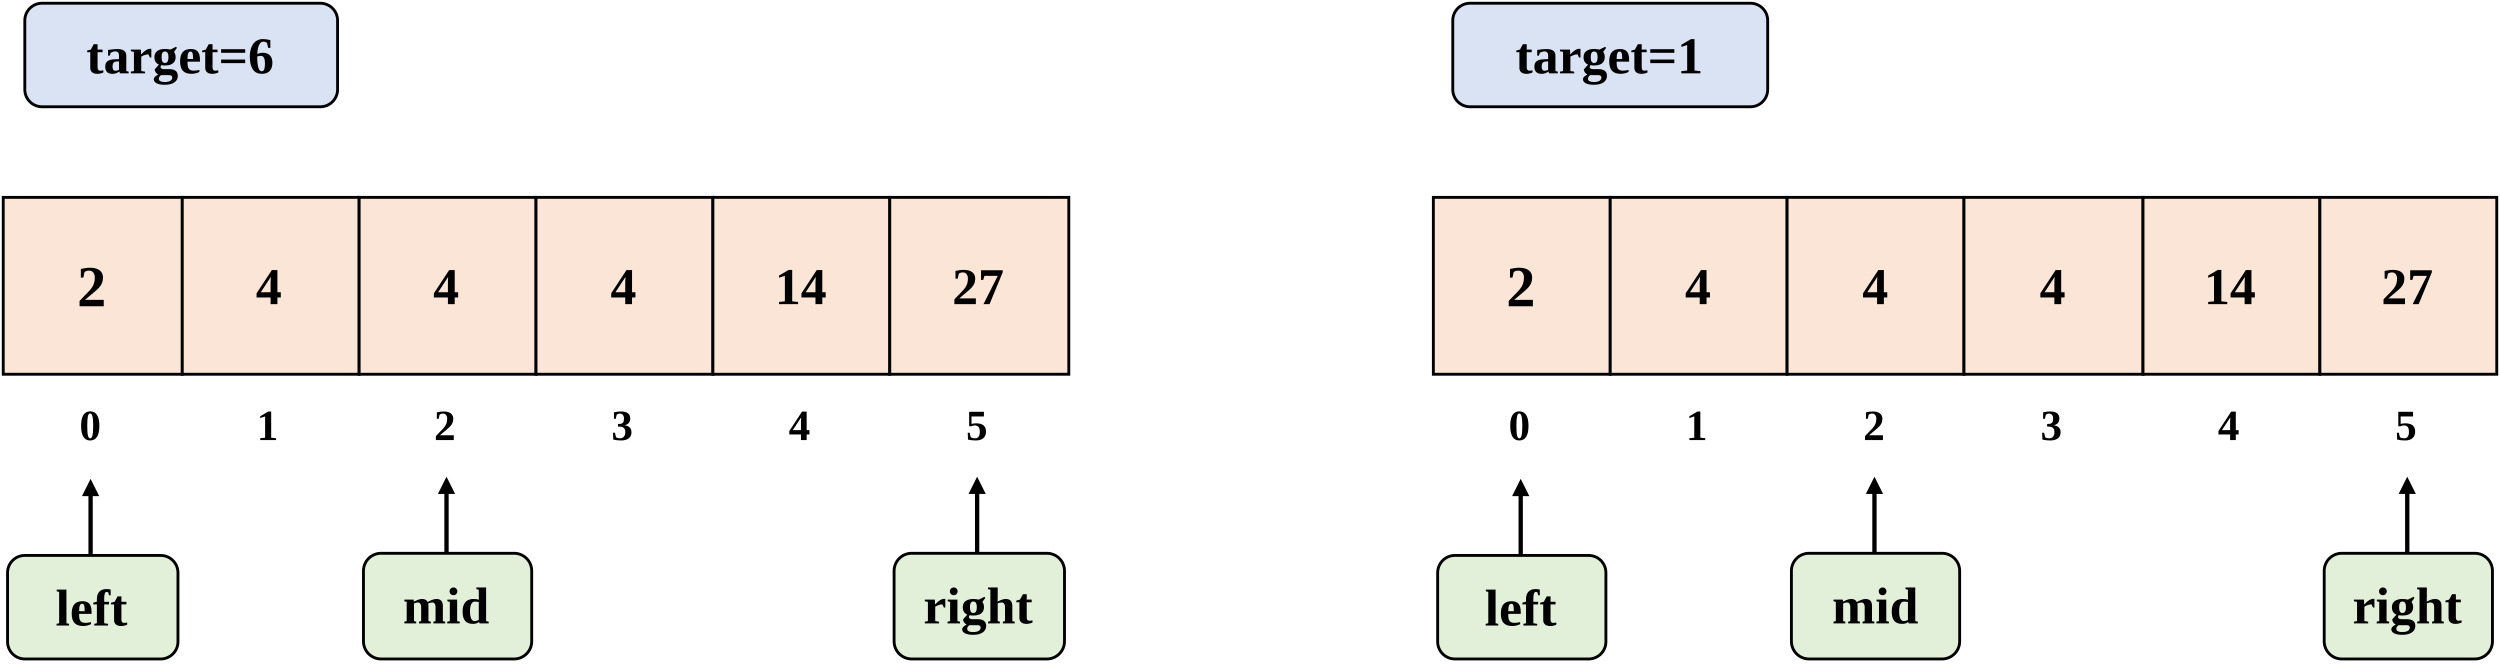
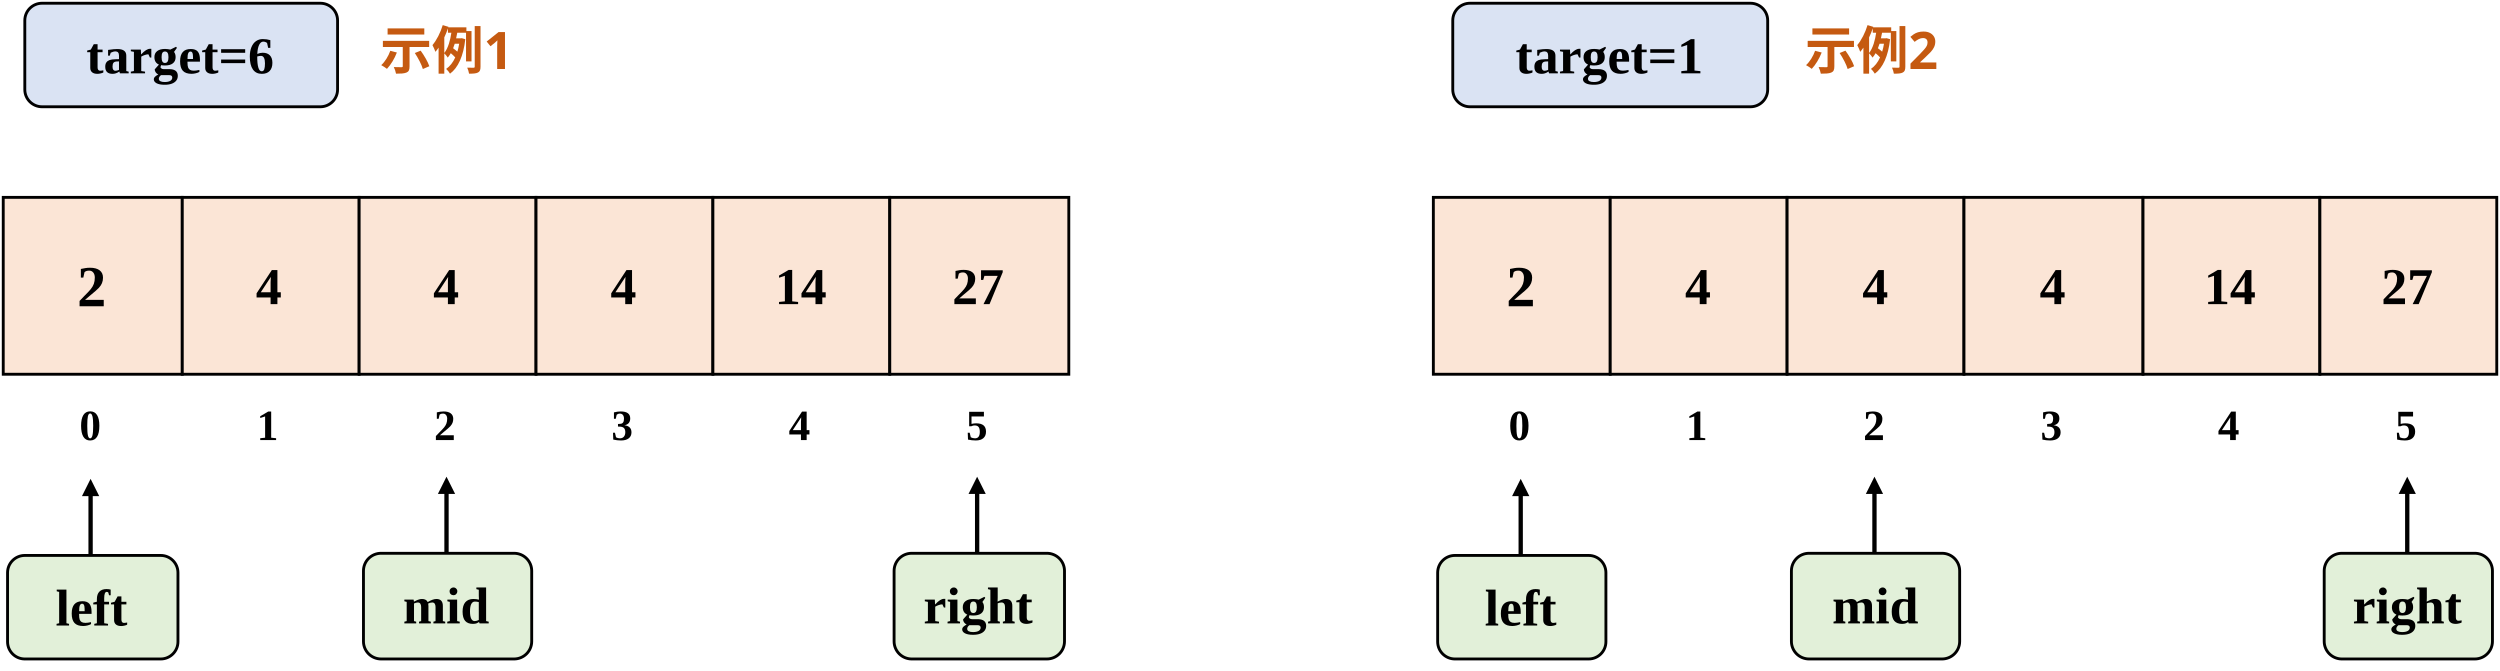
<svg xmlns="http://www.w3.org/2000/svg" width="1159" height="311" overflow="hidden">
  <defs>
    <clipPath id="clip0">
      <rect x="55" y="196" width="1159" height="311" />
    </clipPath>
  </defs>
  <g clip-path="url(#clip0)" transform="translate(-55 -196)">
    <rect x="56.5" y="287.5" width="83" height="82" stroke="#000000" stroke-width="1.333" stroke-miterlimit="8" fill="#FBE5D6" />
    <text font-family="Times New Roman,Times New Roman_MSFontService,sans-serif" font-weight="700" font-size="27" transform="translate(90.75 338)">2</text>
    <rect x="139.5" y="287.5" width="82" height="82" stroke="#000000" stroke-width="1.333" stroke-miterlimit="8" fill="#FBE5D6" />
    <text font-family="Times New Roman,Times New Roman_MSFontService,sans-serif" font-weight="700" font-size="24" transform="translate(173.62 337)">4</text>
    <rect x="221.5" y="287.5" width="82" height="82" stroke="#000000" stroke-width="1.333" stroke-miterlimit="8" fill="#FBE5D6" />
    <text font-family="Times New Roman,Times New Roman_MSFontService,sans-serif" font-weight="700" font-size="24" transform="translate(255.824 337)">4</text>
    <rect x="303.5" y="287.5" width="82" height="82" stroke="#000000" stroke-width="1.333" stroke-miterlimit="8" fill="#FBE5D6" />
    <text font-family="Times New Roman,Times New Roman_MSFontService,sans-serif" font-weight="700" font-size="24" transform="translate(338.027 337)">4</text>
    <rect x="385.5" y="287.5" width="82" height="82" stroke="#000000" stroke-width="1.333" stroke-miterlimit="8" fill="#FBE5D6" />
    <text font-family="Times New Roman,Times New Roman_MSFontService,sans-serif" font-weight="700" font-size="24" transform="translate(414.231 337)">14</text>
    <rect x="467.5" y="287.5" width="83" height="82" stroke="#000000" stroke-width="1.333" stroke-miterlimit="8" fill="#FBE5D6" />
    <text font-family="Times New Roman,Times New Roman_MSFontService,sans-serif" font-weight="700" font-size="24" transform="translate(496.435 337)">27</text>
    <path d="M58.5 461.5C58.5 457.082 62.082 453.5 66.5 453.5L129.5 453.5C133.918 453.5 137.5 457.082 137.5 461.5L137.5 493.5C137.5 497.918 133.918 501.5 129.5 501.5L66.5 501.5C62.082 501.5 58.5 497.918 58.5 493.5Z" stroke="#000000" stroke-width="1.333" stroke-miterlimit="8" fill="#E2F0D9" fill-rule="evenodd" />
    <text font-family="Times New Roman,Times New Roman_MSFontService,sans-serif" font-weight="700" font-size="24" transform="translate(80.75 486)">left</text>
    <path d="M1-2.99398e-06 1 28.399-1 28.399-1 2.99398e-06ZM4 27.066 0 35.066-4 27.066Z" transform="matrix(1 0 0 -1 97 453.066)" />
    <path d="M469.5 460.667C469.5 456.156 473.156 452.5 477.667 452.5L540.333 452.5C544.844 452.5 548.5 456.156 548.5 460.667L548.5 493.333C548.5 497.844 544.844 501.5 540.333 501.5L477.667 501.5C473.156 501.5 469.5 497.844 469.5 493.333Z" stroke="#000000" stroke-width="1.333" stroke-miterlimit="8" fill="#E2F0D9" fill-rule="evenodd" />
    <text font-family="Times New Roman,Times New Roman_MSFontService,sans-serif" font-weight="700" font-size="24" transform="translate(483.101 485)">right</text>
    <path d="M1-2.99398e-06 1 28.399-1 28.399-1 2.99398e-06ZM4 27.066 0 35.066-4 27.066Z" transform="matrix(1 0 0 -1 508 452.066)" />
    <text font-family="Times New Roman,Times New Roman_MSFontService,sans-serif" font-weight="700" font-size="20" transform="translate(91.8276 400)">0<tspan font-size="20" x="82.204" y="0">1</tspan>
      <tspan font-size="20" x="164.407" y="0">2</tspan>
      <tspan font-size="20" x="246.611" y="0">3</tspan>
      <tspan font-size="20" x="328.814" y="0">4</tspan>
      <tspan font-size="20" x="411.018" y="0">5</tspan>
    </text>
    <path d="M223.5 460.667C223.5 456.156 227.156 452.5 231.667 452.5L293.333 452.5C297.844 452.5 301.5 456.156 301.5 460.667L301.5 493.333C301.5 497.844 297.844 501.5 293.333 501.5L231.667 501.5C227.156 501.5 223.5 497.844 223.5 493.333Z" stroke="#000000" stroke-width="1.333" stroke-miterlimit="8" fill="#E2F0D9" fill-rule="evenodd" />
    <text font-family="Times New Roman,Times New Roman_MSFontService,sans-serif" font-weight="700" font-size="24" transform="translate(241.824 485)">mid</text>
    <path d="M1-2.99398e-06 1 28.399-1 28.399-1 2.99398e-06ZM4 27.066 0 35.066-4 27.066Z" transform="matrix(1 0 0 -1 262 452.066)" />
    <path d="M66.5 205.5C66.5 201.082 70.082 197.5 74.5 197.5L203.5 197.5C207.918 197.5 211.5 201.082 211.5 205.5L211.5 237.5C211.5 241.918 207.918 245.5 203.5 245.5L74.5 245.5C70.082 245.5 66.5 241.918 66.5 237.5Z" stroke="#000000" stroke-width="1.333" stroke-miterlimit="8" fill="#DAE3F3" fill-rule="evenodd" />
    <text font-family="Times New Roman,Times New Roman_MSFontService,sans-serif" font-weight="700" font-size="24" transform="translate(95.0184 230)">target=6</text>
    <rect x="719.5" y="287.5" width="82" height="82" stroke="#000000" stroke-width="1.333" stroke-miterlimit="8" fill="#FBE5D6" />
    <text font-family="Times New Roman,Times New Roman_MSFontService,sans-serif" font-weight="700" font-size="27" transform="translate(753.301 338)">2</text>
    <rect x="801.5" y="287.5" width="82" height="82" stroke="#000000" stroke-width="1.333" stroke-miterlimit="8" fill="#FBE5D6" />
    <text font-family="Times New Roman,Times New Roman_MSFontService,sans-serif" font-weight="700" font-size="24" transform="translate(836.171 337)">4</text>
    <rect x="883.5" y="287.5" width="82" height="82" stroke="#000000" stroke-width="1.333" stroke-miterlimit="8" fill="#FBE5D6" />
    <text font-family="Times New Roman,Times New Roman_MSFontService,sans-serif" font-weight="700" font-size="24" transform="translate(918.375 337)">4</text>
    <rect x="965.5" y="287.5" width="83" height="82" stroke="#000000" stroke-width="1.333" stroke-miterlimit="8" fill="#FBE5D6" />
    <text font-family="Times New Roman,Times New Roman_MSFontService,sans-serif" font-weight="700" font-size="24" transform="translate(1000.58 337)">4</text>
    <rect x="1048.5" y="287.5" width="82" height="82" stroke="#000000" stroke-width="1.333" stroke-miterlimit="8" fill="#FBE5D6" />
    <text font-family="Times New Roman,Times New Roman_MSFontService,sans-serif" font-weight="700" font-size="24" transform="translate(1076.78 337)">14</text>
    <rect x="1130.5" y="287.5" width="82" height="82" stroke="#000000" stroke-width="1.333" stroke-miterlimit="8" fill="#FBE5D6" />
    <text font-family="Times New Roman,Times New Roman_MSFontService,sans-serif" font-weight="700" font-size="24" transform="translate(1158.99 337)">27</text>
    <path d="M721.5 461.5C721.5 457.082 725.082 453.5 729.5 453.5L791.5 453.5C795.918 453.5 799.5 457.082 799.5 461.5L799.5 493.5C799.5 497.918 795.918 501.5 791.5 501.5L729.5 501.5C725.082 501.5 721.5 497.918 721.5 493.5Z" stroke="#000000" stroke-width="1.333" stroke-miterlimit="8" fill="#E2F0D9" fill-rule="evenodd" />
    <text font-family="Times New Roman,Times New Roman_MSFontService,sans-serif" font-weight="700" font-size="24" transform="translate(743.301 486)">left</text>
    <path d="M1-2.99398e-06 1 28.399-1 28.399-1 2.99398e-06ZM4 27.066 0 35.066-4 27.066Z" transform="matrix(1 0 0 -1 760 453.066)" />
    <path d="M1132.5 460.667C1132.5 456.156 1136.16 452.5 1140.67 452.5L1202.33 452.5C1206.84 452.5 1210.5 456.156 1210.5 460.667L1210.5 493.333C1210.5 497.844 1206.84 501.5 1202.33 501.5L1140.67 501.5C1136.16 501.5 1132.5 497.844 1132.5 493.333Z" stroke="#000000" stroke-width="1.333" stroke-miterlimit="8" fill="#E2F0D9" fill-rule="evenodd" />
    <text font-family="Times New Roman,Times New Roman_MSFontService,sans-serif" font-weight="700" font-size="24" transform="translate(1145.65 485)">right</text>
    <path d="M1-2.99398e-06 1 28.399-1 28.399-1 2.99398e-06ZM4 27.066 0 35.066-4 27.066Z" transform="matrix(1 0 0 -1 1171 452.066)" />
    <text font-family="Times New Roman,Times New Roman_MSFontService,sans-serif" font-weight="700" font-size="20" transform="translate(754.379 400)">0<tspan font-size="20" x="82.204" y="0">1</tspan>
      <tspan font-size="20" x="164.407" y="0">2</tspan>
      <tspan font-size="20" x="246.611" y="0">3</tspan>
      <tspan font-size="20" x="328.814" y="0">4</tspan>
      <tspan font-size="20" x="411.018" y="0">5</tspan>
    </text>
    <path d="M885.5 460.667C885.5 456.156 889.156 452.5 893.667 452.5L955.333 452.5C959.844 452.5 963.5 456.156 963.5 460.667L963.5 493.333C963.5 497.844 959.844 501.5 955.333 501.5L893.667 501.5C889.156 501.5 885.5 497.844 885.5 493.333Z" stroke="#000000" stroke-width="1.333" stroke-miterlimit="8" fill="#E2F0D9" fill-rule="evenodd" />
    <text font-family="Times New Roman,Times New Roman_MSFontService,sans-serif" font-weight="700" font-size="24" transform="translate(904.375 485)">mid</text>
    <path d="M1-2.99398e-06 1 28.399-1 28.399-1 2.99398e-06ZM4 27.066 0 35.066-4 27.066Z" transform="matrix(1 0 0 -1 924 452.066)" />
    <path d="M728.5 205.5C728.5 201.082 732.082 197.5 736.5 197.5L866.5 197.5C870.918 197.5 874.5 201.082 874.5 205.5L874.5 237.5C874.5 241.918 870.918 245.5 866.5 245.5L736.5 245.5C732.082 245.5 728.5 241.918 728.5 237.5Z" stroke="#000000" stroke-width="1.333" stroke-miterlimit="8" fill="#DAE3F3" fill-rule="evenodd" />
-     <text font-family="Times New Roman,Times New Roman_MSFontService,sans-serif" font-weight="700" font-size="24" transform="translate(757.57 230)">target=1</text>
+     <text font-family="Times New Roman,Times New Roman_MSFontService,sans-serif" font-weight="700" font-size="24" transform="translate(757.57 230)">target=1<tspan fill="#C55A11" font-family="DengXian,DengXian_MSFontService,sans-serif" font-size="24" x="-526.364" y="-2">示例</tspan>
+       <tspan fill="#C55A11" font-family="DengXian,DengXian_MSFontService,sans-serif" font-size="24" x="-478.364" y="-2">1</tspan>
+       <tspan fill="#C55A11" font-family="DengXian,DengXian_MSFontService,sans-serif" font-size="24" x="134.175" y="-2">示例</tspan>
+       <tspan fill="#C55A11" font-family="DengXian,DengXian_MSFontService,sans-serif" font-size="24" x="182.175" y="-2">2</tspan>
+     </text>
  </g>
</svg>
